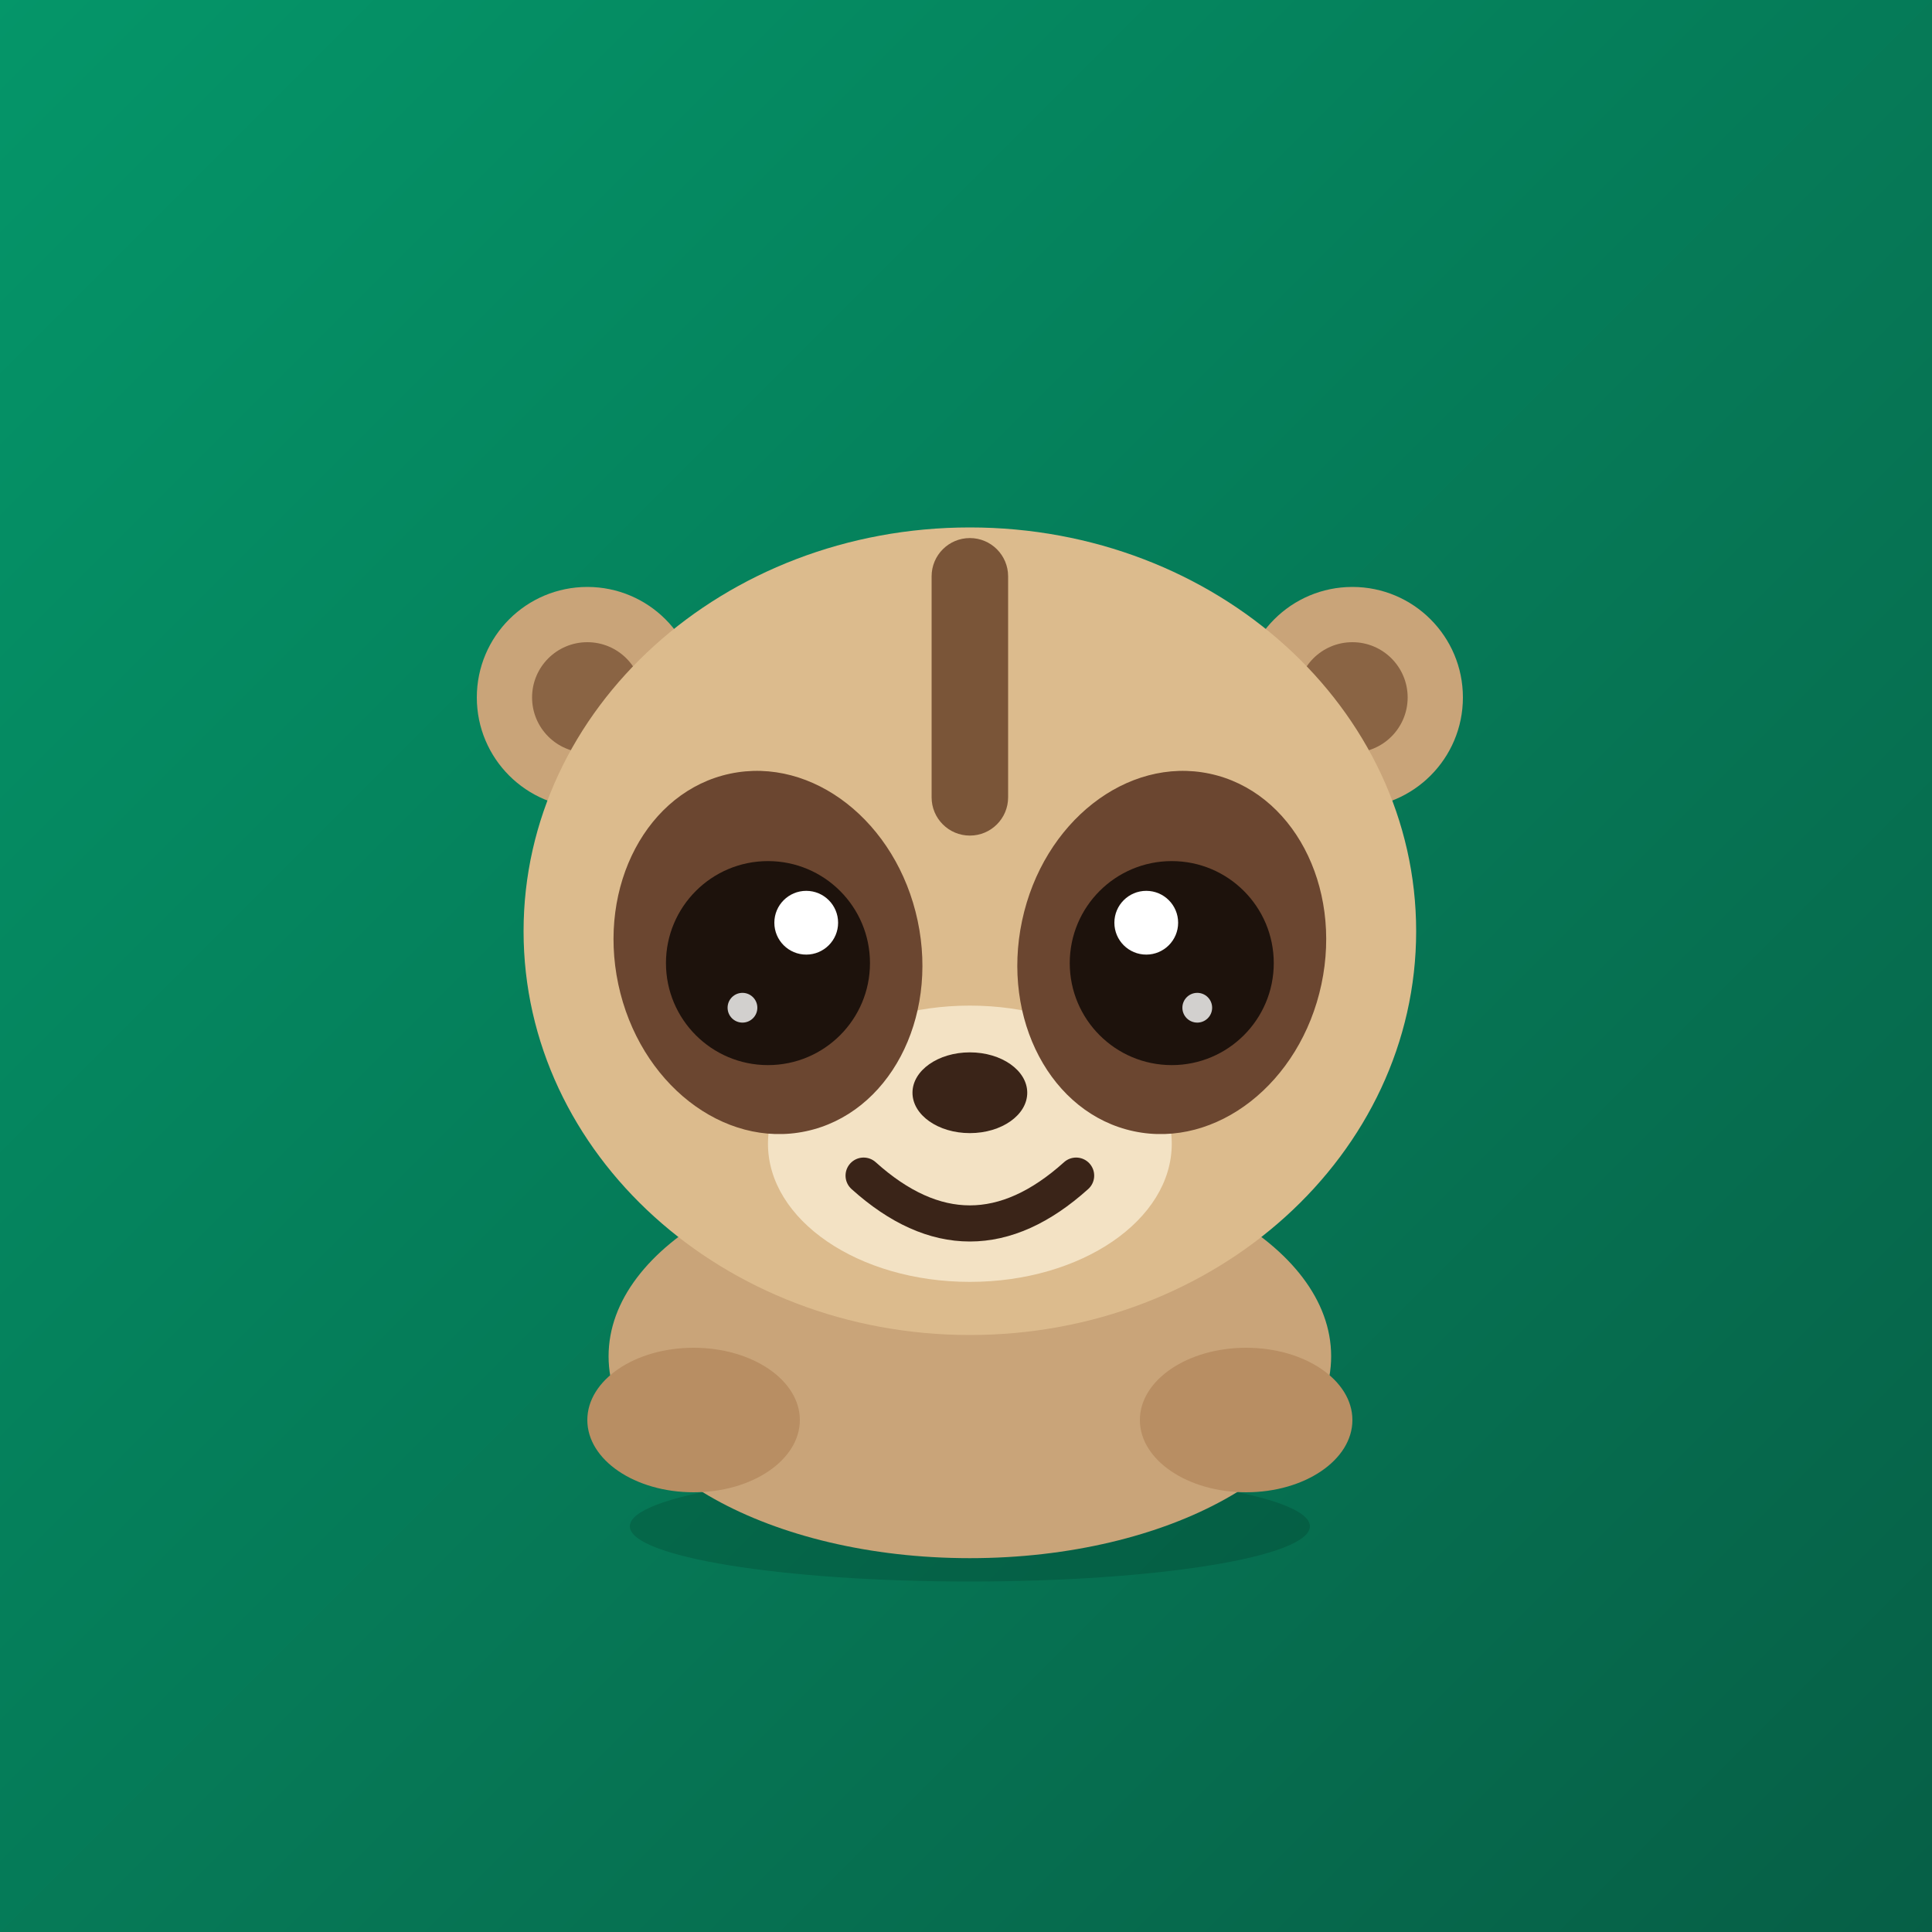
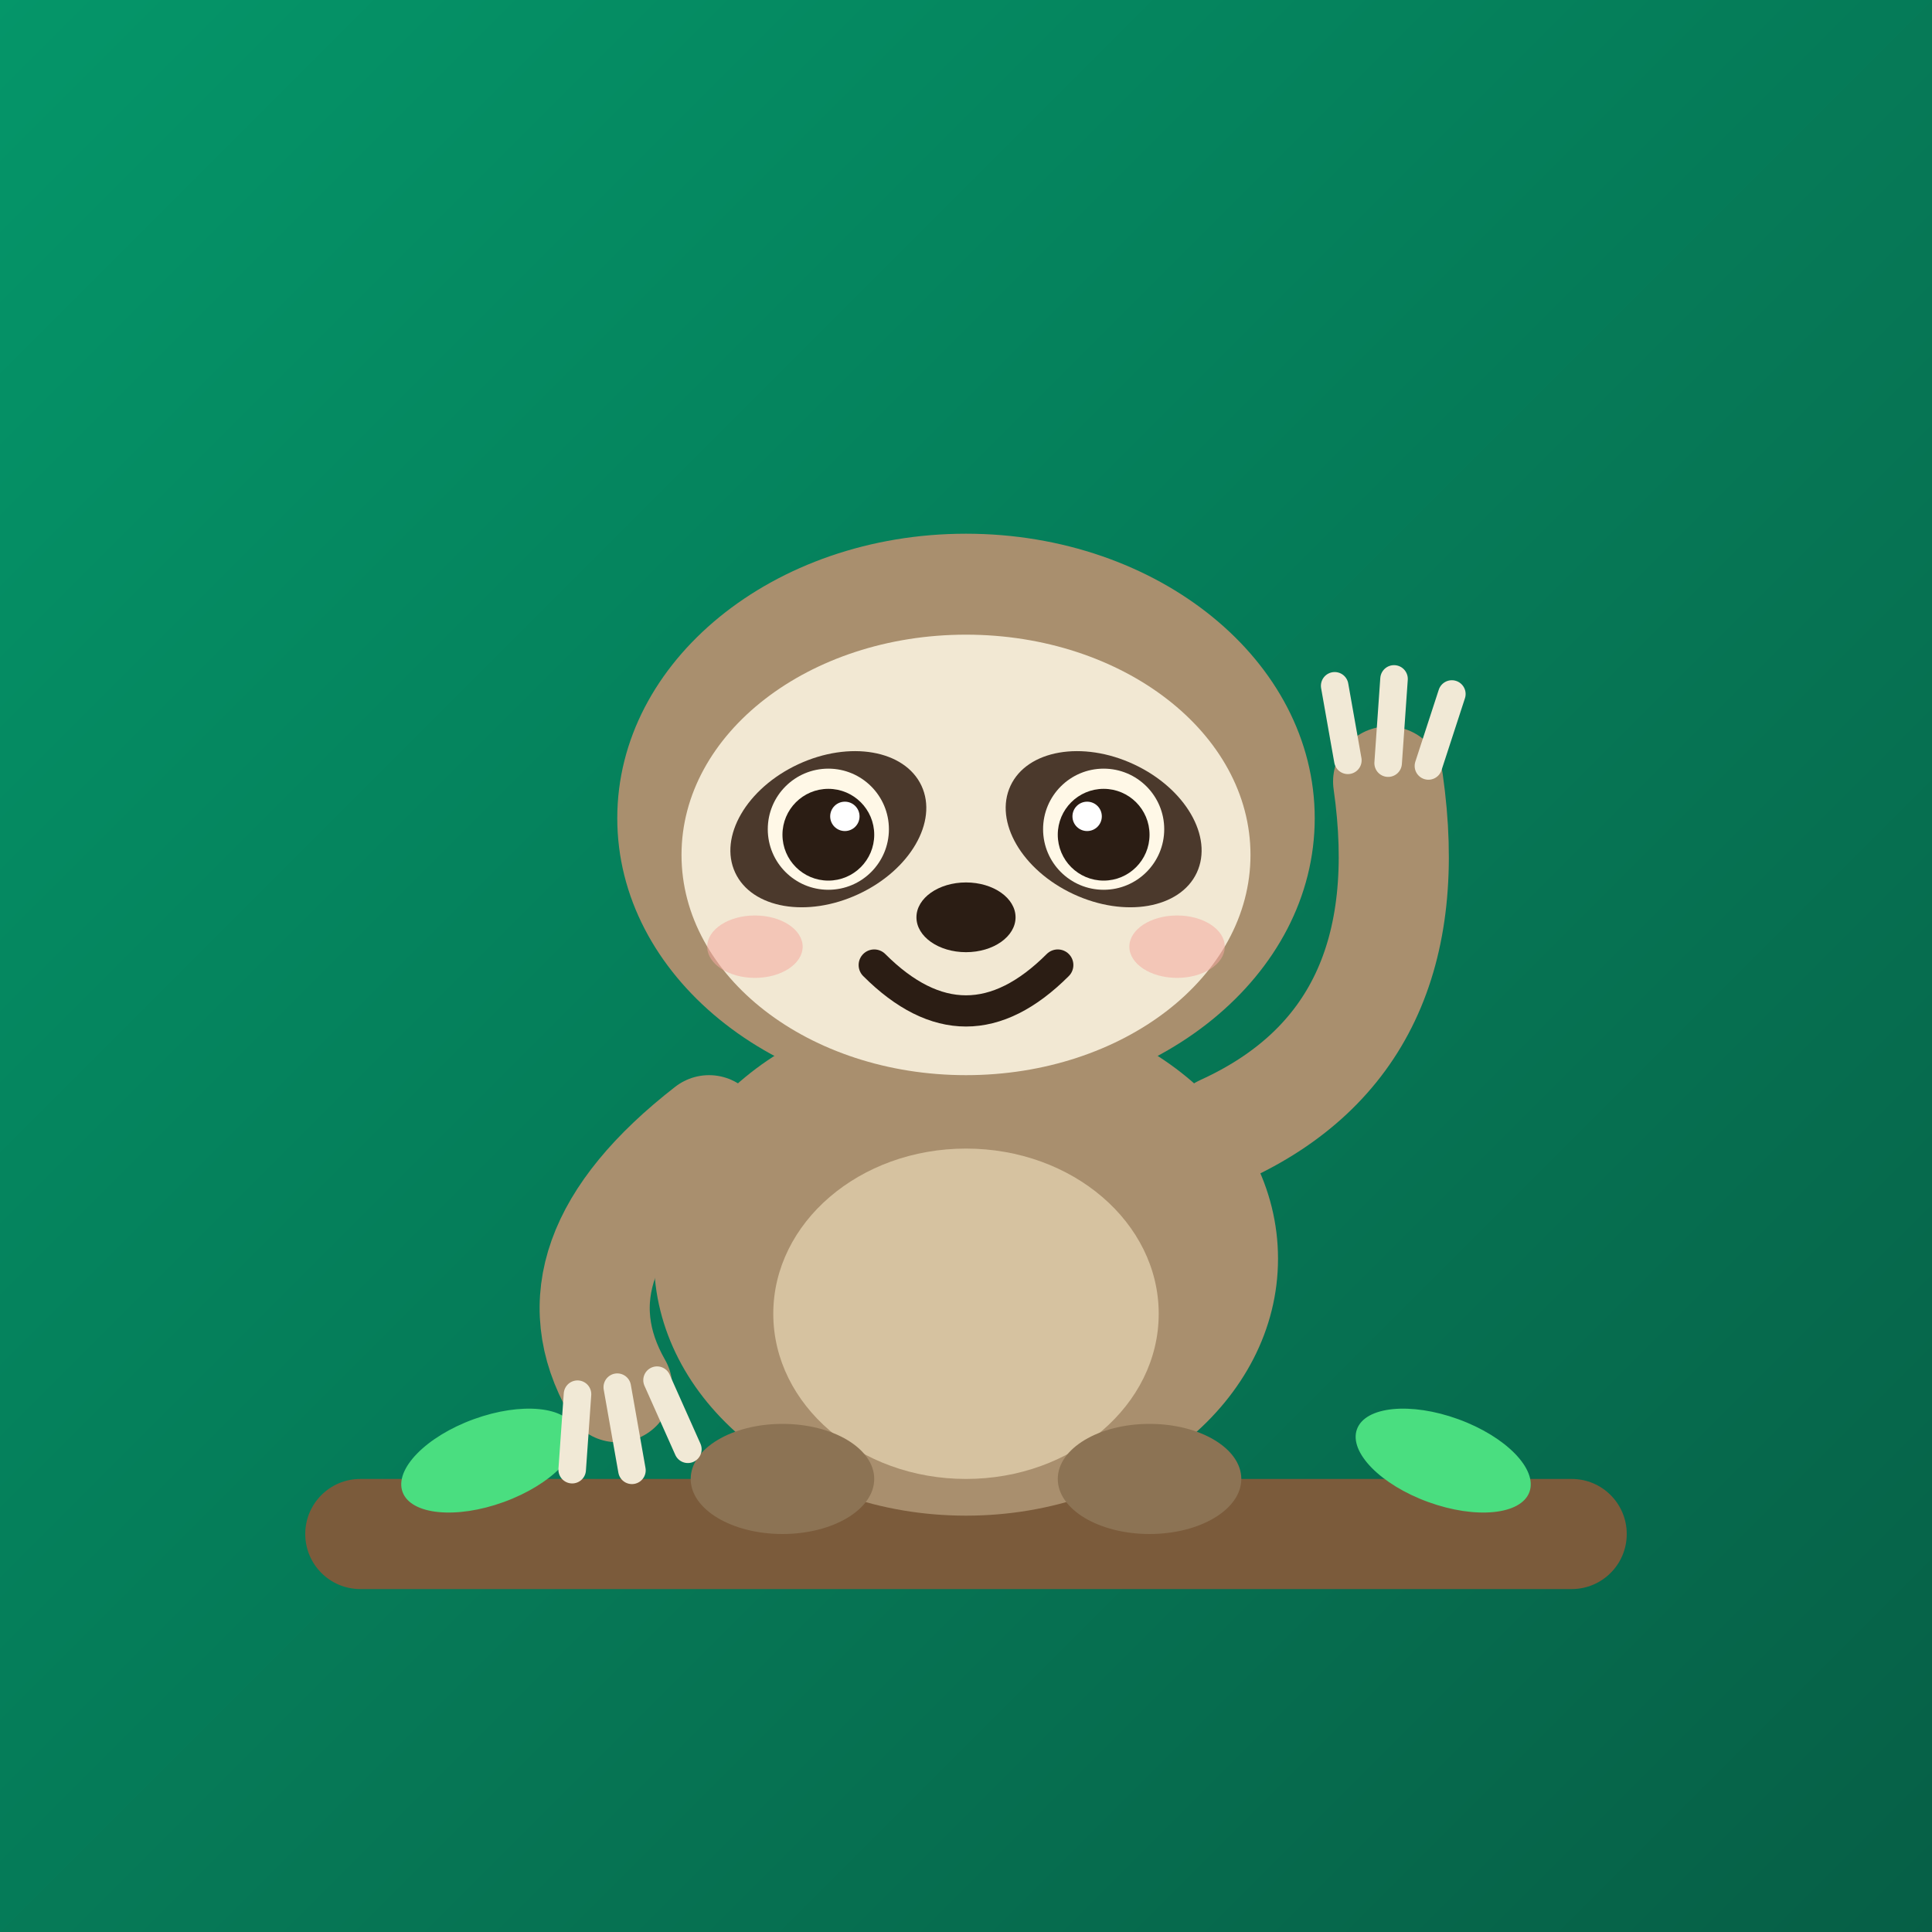
<svg xmlns="http://www.w3.org/2000/svg" viewBox="0 0 100 100">
  <defs>
    <linearGradient id="g" x1="0" y1="0" x2="1" y2="1">
      <stop offset="0" stop-color="#059669" />
      <stop offset="1" stop-color="#065f46" />
    </linearGradient>
  </defs>
  <rect width="100" height="100" fill="url(#g)" />
-   <g transform="translate(15 13) scale(1.1)">
-     <ellipse cx="32" cy="60" rx="16" ry="2.6" fill="rgba(0,0,0,0.14)" />
-     <ellipse cx="32" cy="52" rx="17" ry="9.5" fill="#c9a479" />
-     <ellipse cx="19" cy="55" rx="5" ry="3.4" fill="#b88e63" />
-     <ellipse cx="45" cy="55" rx="5" ry="3.4" fill="#b88e63" />
-     <circle cx="14" cy="21" r="5.2" fill="#c9a479" />
-     <circle cx="14" cy="21" r="2.6" fill="#8a6444" />
-     <circle cx="50" cy="21" r="5.2" fill="#c9a479" />
-     <circle cx="50" cy="21" r="2.6" fill="#8a6444" />
-     <ellipse cx="32" cy="32" rx="21" ry="19" fill="#dcbb8d" />
-     <rect x="30.2" y="13.5" width="3.6" height="14" rx="1.8" fill="#7a5538" />
-     <ellipse cx="32" cy="42" rx="9.5" ry="6.5" fill="#f3e2c4" />
-     <ellipse cx="22.5" cy="33" rx="7.2" ry="8.6" transform="rotate(-12 22.5 33)" fill="#6b4630" />
-     <ellipse cx="41.5" cy="33" rx="7.2" ry="8.6" transform="rotate(12 41.5 33)" fill="#6b4630" />
+   <g transform="translate(12 11) scale(0.95)">
    <g>
-       <circle cx="22.5" cy="33.5" r="4.8" fill="#1d120c" />
-       <circle cx="24.3" cy="31.6" r="1.5" fill="#fff" />
-       <circle cx="21.3" cy="35.6" r="0.7" fill="#fff" opacity="0.8" />
+       <rect x="4" y="69" width="72" height="6" rx="3" fill="#7b5b3b" />
+       <ellipse cx="14" cy="68" rx="5" ry="2.4" transform="rotate(-20 14 68)" fill="#4ade80" />
+       <ellipse cx="66" cy="68" rx="5" ry="2.4" transform="rotate(20 66 68)" fill="#4ade80" />
    </g>
-     <g>
-       <circle cx="41.5" cy="33.5" r="4.8" fill="#1d120c" />
-       <circle cx="40.3" cy="31.6" r="1.5" fill="#fff" />
-       <circle cx="42.7" cy="35.6" r="0.7" fill="#fff" opacity="0.8" />
+     <g class="mascot-breathe">
+       <ellipse cx="40" cy="57" rx="17" ry="14" fill="#a98f6e" />
+       <ellipse cx="40" cy="60" rx="10.5" ry="9" fill="#d6c2a0" />
+       <ellipse cx="30" cy="69" rx="5" ry="3" fill="#8c7354" />
+       <ellipse cx="50" cy="69" rx="5" ry="3" fill="#8c7354" />
+       <path d="M26 50 Q17 57 21 64" fill="none" stroke="#a98f6e" stroke-width="6" stroke-linecap="round" />
+       <g transform="translate(21 64) rotate(170)">
+         <path d="M-2.2 0 L-3.2 -4 M0 0 L0 -4.6 M2.2 0 L3.2 -4" fill="none" stroke="#f1e9d6" stroke-width="1.5" stroke-linecap="round" />
+       </g>
+       <g transform="translate(40 33) rotate(0) scale(1)">
+         <ellipse rx="19" ry="15.5" fill="#a98f6e" />
+         <ellipse cy="2" rx="15.5" ry="12" fill="#f2e8d3" />
+         <ellipse cx="-7.5" cy="0.6" rx="5.6" ry="3.9" transform="rotate(-25 -7.5 0.6)" fill="#4b392c" />
+         <ellipse cx="7.5" cy="0.6" rx="5.6" ry="3.9" transform="rotate(25 7.5 0.6)" fill="#4b392c" />
+         <g class="mascot-blink">
+           <g>
+             <circle cx="-7.5" cy="0.6" r="3.3" fill="#fff8e7" />
+             <circle cx="-7.5" cy="0.9" r="2.5" fill="#2b1d14" />
+             <circle cx="-6.6" cy="-0.1" r="0.8" fill="#fff" />
+           </g>
+           <g>
+             <circle cx="7.5" cy="0.6" r="3.3" fill="#fff8e7" />
+             <circle cx="7.5" cy="0.9" r="2.5" fill="#2b1d14" />
+             <circle cx="6.6" cy="-0.1" r="0.8" fill="#fff" />
+           </g>
+         </g>
+         <ellipse cy="5.4" rx="2.7" ry="1.9" fill="#2b1d14" />
+         <path d="M-5 8 Q0 13 5 8" fill="none" stroke="#2b1d14" stroke-width="1.7" stroke-linecap="round" />
+         <g fill="#f4a9a0" opacity="0.55">
+           <ellipse cx="-11.5" cy="7" rx="2.6" ry="1.7" />
+           <ellipse cx="11.5" cy="7" rx="2.6" ry="1.7" />
+         </g>
+       </g>
+       <g class="mascot-wave">
+         <path d="M54 50 Q65 45 63 31" fill="none" stroke="#a98f6e" stroke-width="6" stroke-linecap="round" />
+         <g transform="translate(63 30) rotate(4)">
+           <path d="M-2.2 0 L-3.2 -4 M0 0 L0 -4.6 M2.2 0 L3.2 -4" fill="none" stroke="#f1e9d6" stroke-width="1.5" stroke-linecap="round" />
+         </g>
+       </g>
    </g>
-     <ellipse cx="32" cy="39.6" rx="2.7" ry="1.9" fill="#3a2418" />
-     <path d="M27 43.5 Q32 48 37 43.5" fill="none" stroke="#3a2418" stroke-width="1.7" stroke-linecap="round" />
  </g>
</svg>
